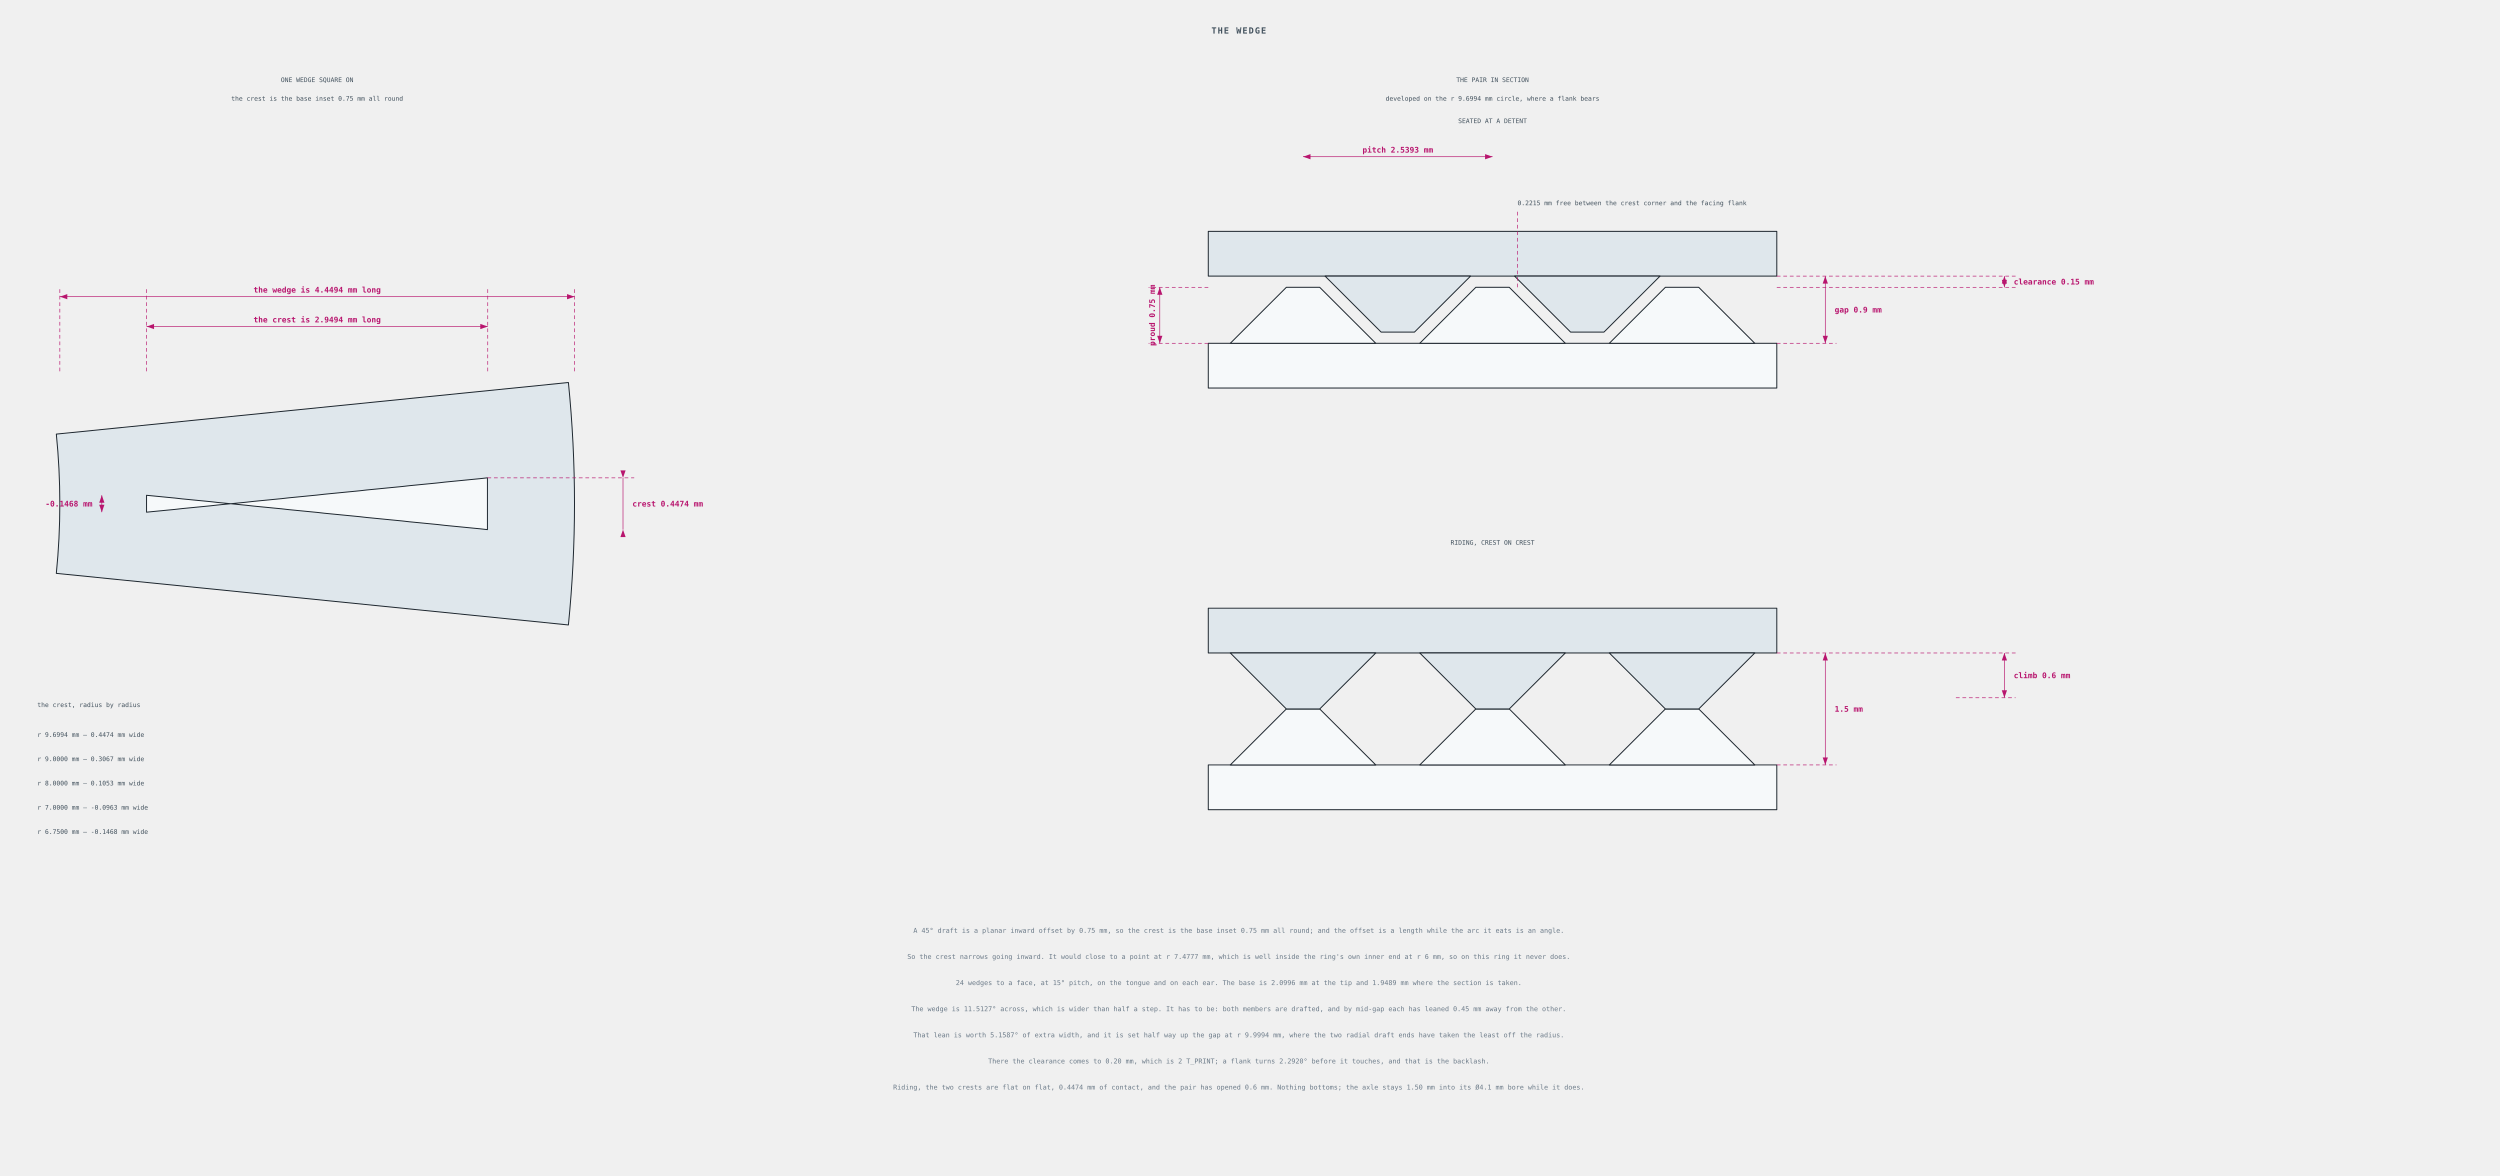
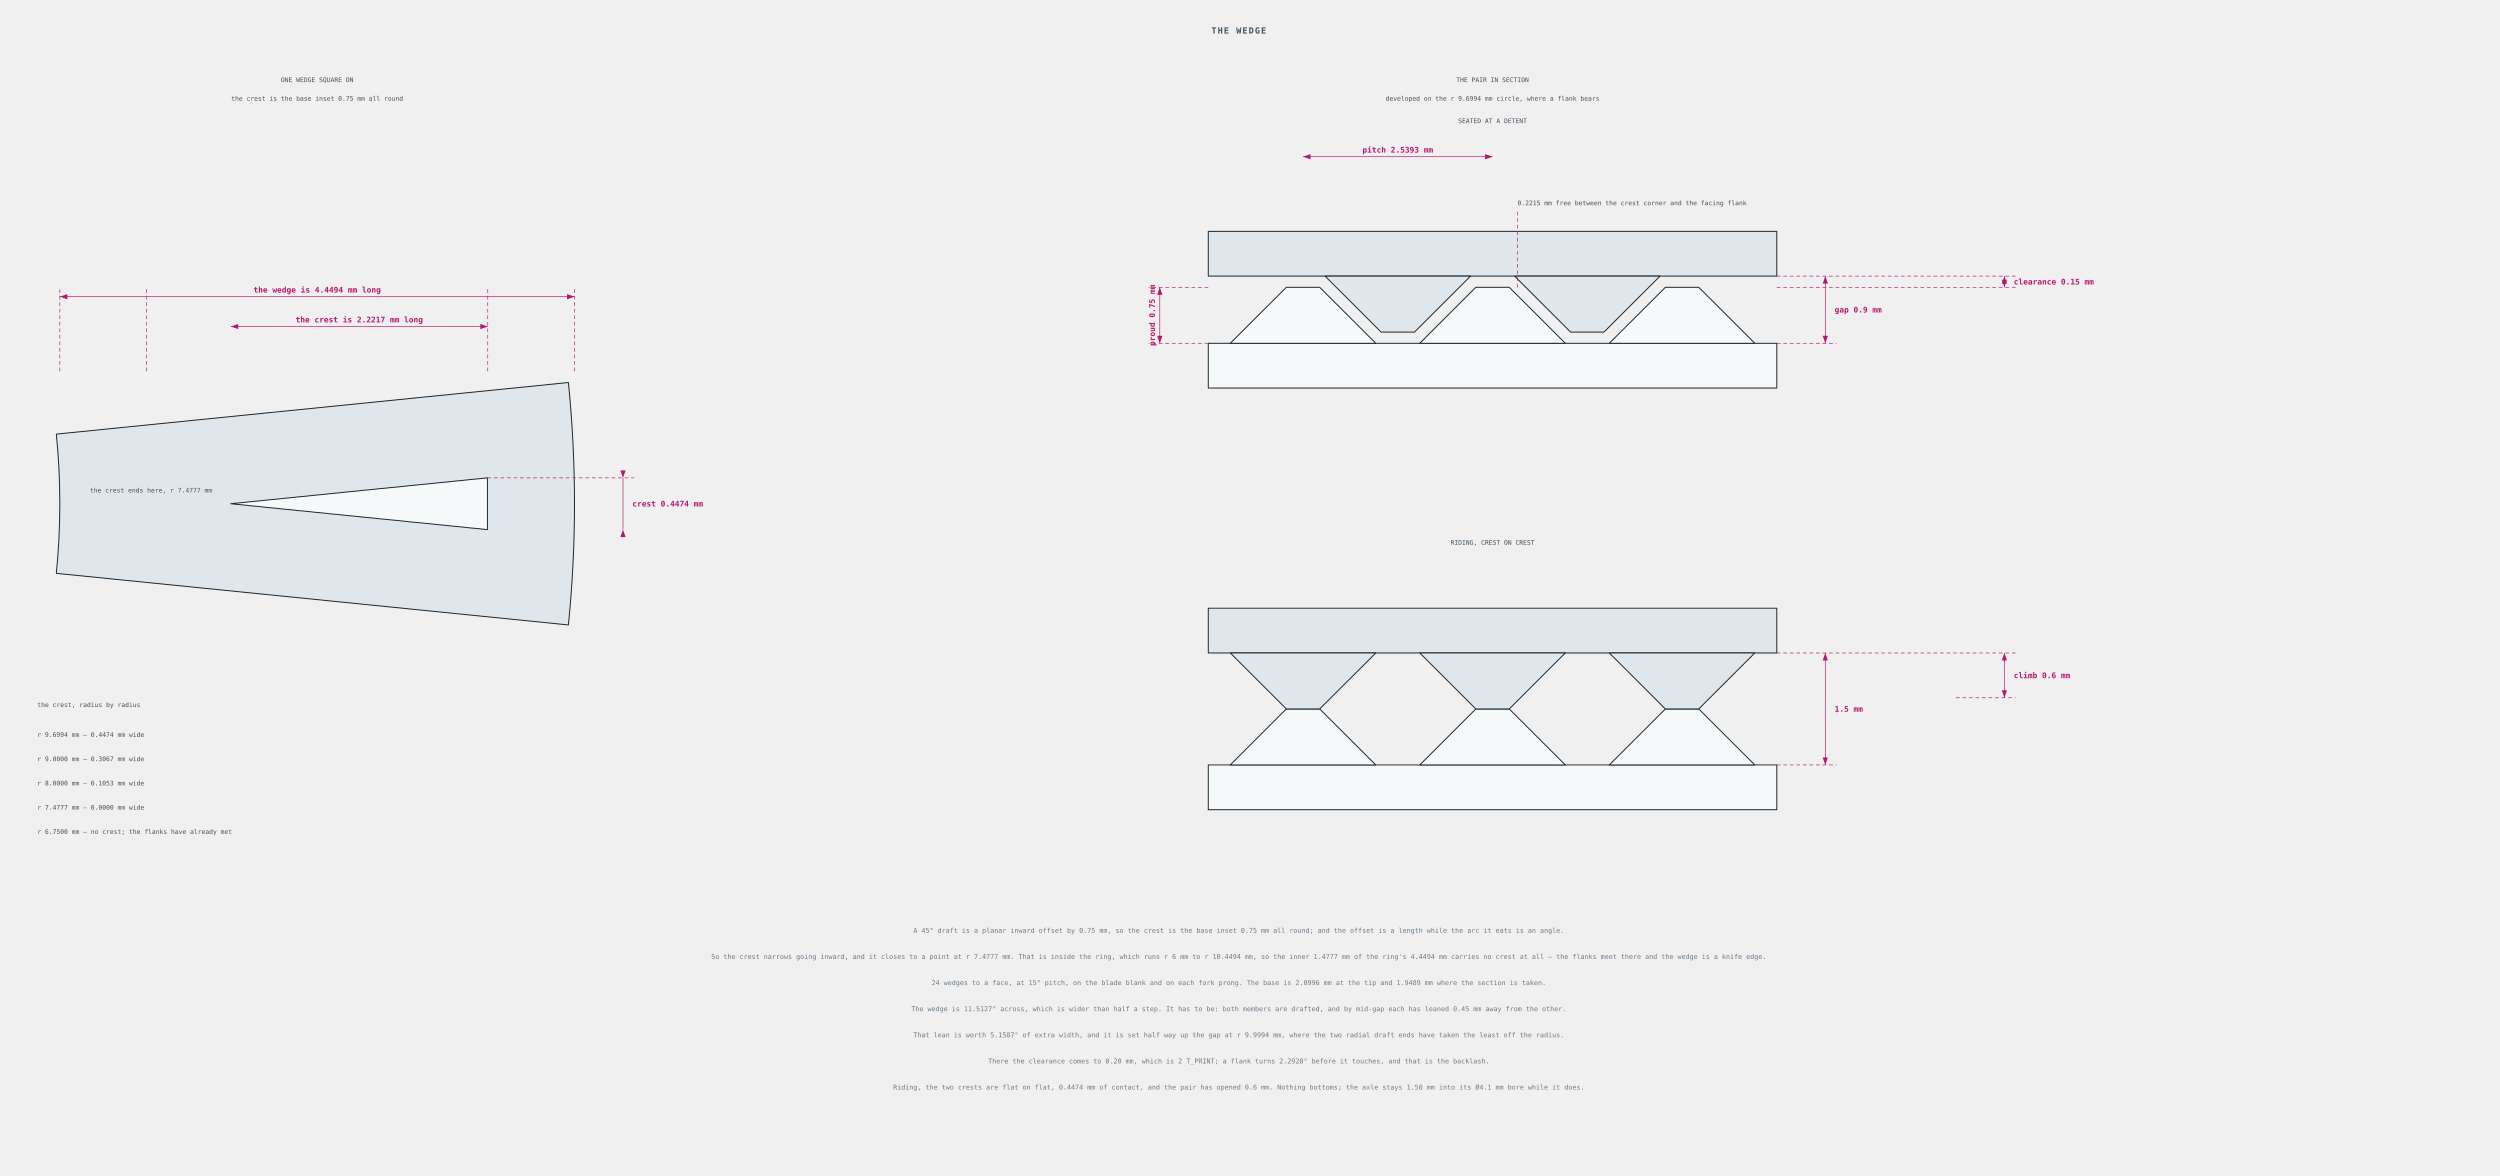
<svg xmlns="http://www.w3.org/2000/svg" viewBox="-500 -310 1340 630" width="2278" height="1071" font-family="ui-monospace, Menlo, monospace">
  <style>
  .part  { fill:#dfe7ec; stroke:#1d262e; stroke-width:0.9; stroke-linejoin:round; }
  .ghost { fill:#eef2f5; stroke:#8ea0ad; stroke-width:0.7; stroke-linejoin:round; }
  .void  { fill:#ffffff; stroke:#1d262e; stroke-width:0.9; stroke-linejoin:round; }
  .mate  { fill:#f6f9fa; stroke:#1d262e; stroke-width:0.9; stroke-linejoin:round; }
  .hid   { fill:none; stroke:#5b6b78; stroke-width:0.4; stroke-dasharray:2 1.4; }
  .dim   { stroke:#b8156e; stroke-width:0.35; fill:none; }
  .dimt  { fill:#b8156e; font-size:4.2px; font-weight:700; }
  .name  { fill:#12303c; font-size:5px; font-weight:700; letter-spacing:0.06em; }
  .call  { fill:#43525e; font-size:3.4px; }
  .lead  { stroke:#8ea0ad; stroke-width:0.3; fill:none; }
  .lbl   { fill:#43525e; font-size:4.6px; font-weight:700; letter-spacing:0.12em; }
  .note  { fill:#6b7a88; font-size:3.6px; }
  .warn  { fill:#b8156e; font-size:3.6px; font-weight:700; }
  .ctr   { stroke:#7f8f9c; stroke-width:0.3; stroke-dasharray:6 2 1 2; }
  .stn   { stroke:#0b6e86; stroke-width:0.25; stroke-dasharray:3 2; }
  .gnd   { stroke:#0b6e86; stroke-width:0.8; }
  .tooth { stroke:#1d262e; stroke-width:0.5; fill:none; }
  .det * { vector-effect: non-scaling-stroke; }
  .fig * { vector-effect: non-scaling-stroke; }
  .fig .call { font-size:6.837px; }
  .fig .note { font-size:7.239px; }
  .fig .name { font-size:10.054px; }
  .fig .dimt { font-size:8.445px; }
  .fig .lbl { font-size:9.249px; }
  .fig .warn { font-size:7.239px; }
</style>
  <text class="lbl" x="164" y="-292" text-anchor="middle">THE WEDGE</text>
  <text class="call" x="-330" y="-266" text-anchor="middle">ONE WEDGE SQUARE ON</text>
  <text class="call" x="-330" y="-256" text-anchor="middle">the crest is the base inset 0.75 mm all round</text>
  <text class="call" x="300" y="-266" text-anchor="middle">THE PAIR IN SECTION</text>
  <text class="call" x="300" y="-256" text-anchor="middle">developed on the r 9.6994 mm circle, where a flank bears</text>
  <text class="note" x="164" y="190" text-anchor="middle">A 45° draft is a planar inward offset by 0.75 mm, so the crest is the base inset 0.75 mm all round; and the offset is a length while the arc it eats is an angle.</text>
-   <text class="note" x="164" y="204" text-anchor="middle">So the crest narrows going inward. It would close to a point at r 7.4777 mm, which is well inside the ring's own inner end at r 6 mm, so on this ring it never does.</text>
-   <text class="note" x="164" y="218" text-anchor="middle">24 wedges to a face, at 15° pitch, on the tongue and on each ear. The base is 2.0996 mm at the tip and 1.9489 mm where the section is taken.</text>
+   <text class="note" x="164" y="204" text-anchor="middle">So the crest narrows going inward, and it closes to a point at r 7.4777 mm. That is inside the ring, which runs r 6 mm to r 10.4494 mm, so the inner 1.4777 mm of the ring's 4.4494 mm carries no crest at all — the flanks meet there and the wedge is a knife edge.</text>
+   <text class="note" x="164" y="218" text-anchor="middle">24 wedges to a face, at 15° pitch, on the blade blank and on each fork prong. The base is 2.0996 mm at the tip and 1.9489 mm where the section is taken.</text>
  <text class="note" x="164" y="232" text-anchor="middle">The wedge is 11.5127° across, which is wider than half a step. It has to be: both members are drafted, and by mid-gap each has leaned 0.45 mm away from the other.</text>
  <text class="note" x="164" y="246" text-anchor="middle">That lean is worth 5.1587° of extra width, and it is set half way up the gap at r 9.9994 mm, where the two radial draft ends have taken the least off the radius.</text>
  <text class="note" x="164" y="260" text-anchor="middle">There the clearance comes to 0.20 mm, which is 2 T_PRINT; a flank turns 2.2920° before it touches, and that is the backlash.</text>
  <text class="note" x="164" y="274" text-anchor="middle">Riding, the two crests are flat on flat, 0.4474 mm of contact, and the pair has opened 0.6 mm. Nothing bottoms; the axle stays 1.50 mm into its Ø4.1 mm bore while it does.</text>
  <g transform="translate(-330,-40) scale(62,-62)" class="det">
    <path class="part" d="M -2.255,-0.602 A 6,6 0 0 1 -2.255,0.602 L 2.172,1.048 A 10.449,10.449 0 0 0 2.172,-1.048 Z" />
-     <path class="mate" d="M -1.475,0.073 L -1.414,0.067 L -1.352,0.061 L -1.291,0.055 L -1.229,0.049 L -1.168,0.042 L -1.106,0.036 L -1.045,0.03 L -0.983,0.024 L -0.922,0.018 L -0.86,0.011 L -0.799,0.005 L -0.737,-0.001 L -0.676,-0.007 L -0.615,-0.013 L -0.553,-0.02 L -0.492,-0.026 L -0.43,-0.032 L -0.369,-0.038 L -0.307,-0.044 L -0.246,-0.051 L -0.184,-0.057 L -0.123,-0.063 L -0.062,-0.069 L -0,-0.075 L 0.061,-0.082 L 0.122,-0.088 L 0.184,-0.094 L 0.245,-0.1 L 0.307,-0.106 L 0.368,-0.112 L 0.429,-0.119 L 0.491,-0.125 L 0.552,-0.131 L 0.613,-0.137 L 0.675,-0.143 L 0.736,-0.149 L 0.797,-0.156 L 0.859,-0.162 L 0.92,-0.168 L 0.982,-0.174 L 1.043,-0.18 L 1.104,-0.187 L 1.165,-0.193 L 1.227,-0.199 L 1.288,-0.205 L 1.349,-0.211 L 1.411,-0.217 L 1.472,-0.224 L 1.472,0.224 L 1.411,0.217 L 1.349,0.211 L 1.288,0.205 L 1.227,0.199 L 1.165,0.193 L 1.104,0.187 L 1.043,0.18 L 0.982,0.174 L 0.92,0.168 L 0.859,0.162 L 0.797,0.156 L 0.736,0.149 L 0.675,0.143 L 0.613,0.137 L 0.552,0.131 L 0.491,0.125 L 0.429,0.119 L 0.368,0.112 L 0.307,0.106 L 0.245,0.1 L 0.184,0.094 L 0.122,0.088 L 0.061,0.082 L -0,0.075 L -0.062,0.069 L -0.123,0.063 L -0.184,0.057 L -0.246,0.051 L -0.307,0.044 L -0.369,0.038 L -0.43,0.032 L -0.492,0.026 L -0.553,0.02 L -0.615,0.013 L -0.676,0.007 L -0.737,0.001 L -0.799,-0.005 L -0.86,-0.011 L -0.922,-0.018 L -0.983,-0.024 L -1.045,-0.03 L -1.106,-0.036 L -1.168,-0.042 L -1.229,-0.049 L -1.291,-0.055 L -1.352,-0.061 L -1.414,-0.067 L -1.475,-0.073 Z" />
+     <path class="mate" d="M -0.747,-0 L -0.701,-0.005 L -0.654,-0.009 L -0.608,-0.014 L -0.562,-0.019 L -0.516,-0.023 L -0.469,-0.028 L -0.423,-0.033 L -0.377,-0.037 L -0.331,-0.042 L -0.284,-0.047 L -0.238,-0.051 L -0.192,-0.056 L -0.145,-0.061 L -0.099,-0.065 L -0.053,-0.07 L -0.007,-0.075 L 0.04,-0.079 L 0.086,-0.084 L 0.132,-0.089 L 0.178,-0.093 L 0.224,-0.098 L 0.271,-0.103 L 0.317,-0.107 L 0.363,-0.112 L 0.409,-0.117 L 0.456,-0.121 L 0.502,-0.126 L 0.548,-0.131 L 0.594,-0.135 L 0.64,-0.14 L 0.687,-0.144 L 0.733,-0.149 L 0.779,-0.154 L 0.825,-0.159 L 0.872,-0.163 L 0.918,-0.168 L 0.964,-0.172 L 1.01,-0.177 L 1.056,-0.182 L 1.103,-0.186 L 1.149,-0.191 L 1.195,-0.196 L 1.241,-0.2 L 1.287,-0.205 L 1.333,-0.21 L 1.38,-0.214 L 1.426,-0.219 L 1.472,-0.224 L 1.472,0.224 L 1.426,0.219 L 1.38,0.214 L 1.333,0.21 L 1.287,0.205 L 1.241,0.2 L 1.195,0.196 L 1.149,0.191 L 1.103,0.186 L 1.056,0.182 L 1.01,0.177 L 0.964,0.172 L 0.918,0.168 L 0.872,0.163 L 0.825,0.159 L 0.779,0.154 L 0.733,0.149 L 0.687,0.144 L 0.64,0.14 L 0.594,0.135 L 0.548,0.131 L 0.502,0.126 L 0.456,0.121 L 0.409,0.117 L 0.363,0.112 L 0.317,0.107 L 0.271,0.103 L 0.224,0.098 L 0.178,0.093 L 0.132,0.089 L 0.086,0.084 L 0.04,0.079 L -0.007,0.075 L -0.053,0.07 L -0.099,0.065 L -0.145,0.061 L -0.192,0.056 L -0.238,0.051 L -0.284,0.047 L -0.331,0.042 L -0.377,0.037 L -0.423,0.033 L -0.469,0.028 L -0.516,0.023 L -0.562,0.019 L -0.608,0.014 L -0.654,0.009 L -0.701,0.005 L -0.747,0 Z" />
  </g>
  <path class="dim" d="M -467.931,-150.979 H -192.069" />
  <path d="M -467.931,-150.979 l 4,-1.4 v 2.8 z" fill="#b8156e" />
  <path d="M -192.069,-150.979 l -4,-1.4 v 2.8 z" fill="#b8156e" />
  <text class="dimt" x="-330" y="-153.179" text-anchor="middle">the wedge is 4.4494 mm long</text>
-   <path class="dim" d="M -421.431,-134.979 H -238.569" />
-   <path d="M -421.431,-134.979 l 4,-1.4 v 2.8 z" fill="#b8156e" />
+   <path class="dim" d="M -376.314,-134.979 H -238.569" />
+   <path d="M -376.314,-134.979 l 4,-1.4 v 2.8 z" fill="#b8156e" />
  <path d="M -238.569,-134.979 l -4,-1.4 v 2.8 z" fill="#b8156e" />
-   <text class="dimt" x="-330" y="-137.179" text-anchor="middle">the crest is 2.9494 mm long</text>
+   <text class="dimt" x="-307.441" y="-137.179" text-anchor="middle">the crest is 2.2217 mm long</text>
  <path class="dim" d="M -166.069,-26.131 V -53.87" />
  <path d="M -166.069,-26.131 l -1.4,4 h 2.8 z" fill="#b8156e" />
  <path d="M -166.069,-53.87 l -1.4,-4 h 2.8 z" fill="#b8156e" />
  <text class="dimt" x="-161.069" y="-38.5" text-anchor="start">crest 0.4474 mm</text>
-   <path class="dim" d="M -445.431,-44.551 V -35.449" />
-   <path d="M -445.431,-44.551 l -1.4,4 h 2.8 z" fill="#b8156e" />
-   <path d="M -445.431,-35.449 l -1.4,-4 h 2.8 z" fill="#b8156e" />
-   <text class="dimt" x="-450.431" y="-38.5" text-anchor="end">-0.1468 mm</text>
+   <text class="call" x="-386.314" y="-46" text-anchor="end">the crest ends here, r 7.4777 mm</text>
  <path class="dim" d="M -467.931,-110.979 L -467.931,-154.979" stroke-dasharray="2 1.5" />
  <path class="dim" d="M -421.431,-110.979 L -421.431,-154.979" stroke-dasharray="2 1.5" />
  <path class="dim" d="M -238.569,-110.979 L -238.569,-154.979" stroke-dasharray="2 1.5" />
  <path class="dim" d="M -192.069,-110.979 L -192.069,-154.979" stroke-dasharray="2 1.5" />
  <path class="dim" d="M -238.729,-53.87 L -160.069,-53.87" stroke-dasharray="2 1.5" />
  <text class="call" x="-480" y="68.98" text-anchor="start">the crest, radius by radius</text>
  <text class="call" x="-480" y="84.98" text-anchor="start">r  9.6994 mm — 0.4474 mm wide</text>
  <text class="call" x="-480" y="97.98" text-anchor="start">r  9.0000 mm — 0.3067 mm wide</text>
  <text class="call" x="-480" y="110.979" text-anchor="start">r  8.0000 mm — 0.1053 mm wide</text>
-   <text class="call" x="-480" y="123.979" text-anchor="start">r  7.0000 mm — -0.0963 mm wide</text>
-   <text class="call" x="-480" y="136.979" text-anchor="start">r  6.7500 mm — -0.1468 mm wide</text>
+   <text class="call" x="-480" y="123.979" text-anchor="start">r  7.4777 mm — 0.0000 mm wide</text>
+   <text class="call" x="-480" y="136.979" text-anchor="start">r  6.7500 mm — no crest; the flanks have already met</text>
  <g transform="translate(300,-126) scale(40,-40)" class="det">
    <rect class="mate" x="-3.809" y="-0.6" width="7.618" height="0.6" />
    <path class="mate" d="M -3.514,0 L -2.763,0.75 L -2.316,0.75 L -1.565,0 Z" />
    <path class="mate" d="M -0.975,0 L -0.224,0.75 L 0.224,0.75 L 0.975,0 Z" />
    <path class="mate" d="M 1.565,0 L 2.316,0.75 L 2.763,0.75 L 3.514,0 Z" />
    <rect class="part" x="-3.809" y="0.9" width="7.618" height="0.6" />
    <path class="part" d="M -2.244,0.9 L -1.493,0.15 L -1.046,0.15 L -0.295,0.9 Z" />
    <path class="part" d="M 0.295,0.9 L 1.046,0.15 L 1.493,0.15 L 2.244,0.9 Z" />
  </g>
  <g transform="translate(300,100) scale(40,-40)" class="det">
    <rect class="mate" x="-3.809" y="-0.6" width="7.618" height="0.6" />
    <path class="mate" d="M -3.514,0 L -2.763,0.75 L -2.316,0.75 L -1.565,0 Z" />
    <path class="mate" d="M -0.975,0 L -0.224,0.75 L 0.224,0.75 L 0.975,0 Z" />
    <path class="mate" d="M 1.565,0 L 2.316,0.75 L 2.763,0.75 L 3.514,0 Z" />
    <rect class="part" x="-3.809" y="1.5" width="7.618" height="0.6" />
    <path class="part" d="M -3.514,1.5 L -2.763,0.75 L -2.316,0.75 L -1.565,1.5 Z" />
    <path class="part" d="M -0.975,1.5 L -0.224,0.75 L 0.224,0.75 L 0.975,1.5 Z" />
    <path class="part" d="M 1.565,1.5 L 2.316,0.75 L 2.763,0.75 L 3.514,1.5 Z" />
  </g>
  <text class="call" x="300" y="-244" text-anchor="middle">SEATED AT A DETENT</text>
  <path class="dim" d="M 198.428,-226 H 300" />
  <path d="M 198.428,-226 l 4,-1.4 v 2.8 z" fill="#b8156e" />
  <path d="M 300,-226 l -4,-1.4 v 2.8 z" fill="#b8156e" />
  <text class="dimt" x="249.214" y="-228.2" text-anchor="middle">pitch 2.5393 mm</text>
  <path class="dim" d="M 313.378,-156 L 313.378,-198" stroke-dasharray="2 1.5" />
  <text class="call" x="313.378" y="-200" text-anchor="start">0.2215 mm free between the crest corner and the facing flank</text>
  <path class="dim" d="M 478.358,-162 V -126" />
  <path d="M 478.358,-162 l -1.4,4 h 2.8 z" fill="#b8156e" />
  <path d="M 478.358,-126 l -1.4,-4 h 2.8 z" fill="#b8156e" />
  <text class="dimt" x="483.358" y="-142.5" text-anchor="start">gap 0.9 mm</text>
  <path class="dim" d="M 574.358,-162 V -156" />
  <path d="M 574.358,-162 l -1.4,4 h 2.8 z" fill="#b8156e" />
  <path d="M 574.358,-156 l -1.4,-4 h 2.8 z" fill="#b8156e" />
  <text class="dimt" x="579.358" y="-157.5" text-anchor="start">clearance 0.15 mm</text>
  <path class="dim" d="M 121.642,-156 V -126" />
  <path d="M 121.642,-156 l -1.4,4 h 2.8 z" fill="#b8156e" />
  <path d="M 121.642,-126 l -1.4,-4 h 2.8 z" fill="#b8156e" />
  <text class="dimt" x="119.042" y="-141" text-anchor="middle" transform="rotate(-90 119.042 -141)">proud 0.75 mm</text>
  <text class="call" x="300" y="-18" text-anchor="middle">RIDING, CREST ON CREST</text>
  <path class="dim" d="M 478.358,40 V 100" />
  <path d="M 478.358,40 l -1.4,4 h 2.8 z" fill="#b8156e" />
  <path d="M 478.358,100 l -1.4,-4 h 2.8 z" fill="#b8156e" />
  <text class="dimt" x="483.358" y="71.5" text-anchor="start">1.5 mm</text>
  <path class="dim" d="M 574.358,40 V 64" />
  <path d="M 574.358,40 l -1.4,4 h 2.8 z" fill="#b8156e" />
  <path d="M 574.358,64 l -1.4,-4 h 2.8 z" fill="#b8156e" />
  <text class="dimt" x="579.358" y="53.5" text-anchor="start">climb 0.6 mm</text>
  <path class="dim" d="M 452.358,-162 L 580.358,-162" stroke-dasharray="2 1.5" />
  <path class="dim" d="M 452.358,-126 L 484.358,-126" stroke-dasharray="2 1.5" />
  <path class="dim" d="M 452.358,-156 L 580.358,-156" stroke-dasharray="2 1.5" />
  <path class="dim" d="M 147.642,-156 L 115.642,-156" stroke-dasharray="2 1.5" />
  <path class="dim" d="M 147.642,-126 L 115.642,-126" stroke-dasharray="2 1.5" />
  <path class="dim" d="M 452.358,40 L 580.358,40" stroke-dasharray="2 1.5" />
  <path class="dim" d="M 452.358,100 L 484.358,100" stroke-dasharray="2 1.5" />
  <path class="dim" d="M 548.358,64 L 580.358,64" stroke-dasharray="2 1.5" />
</svg>
